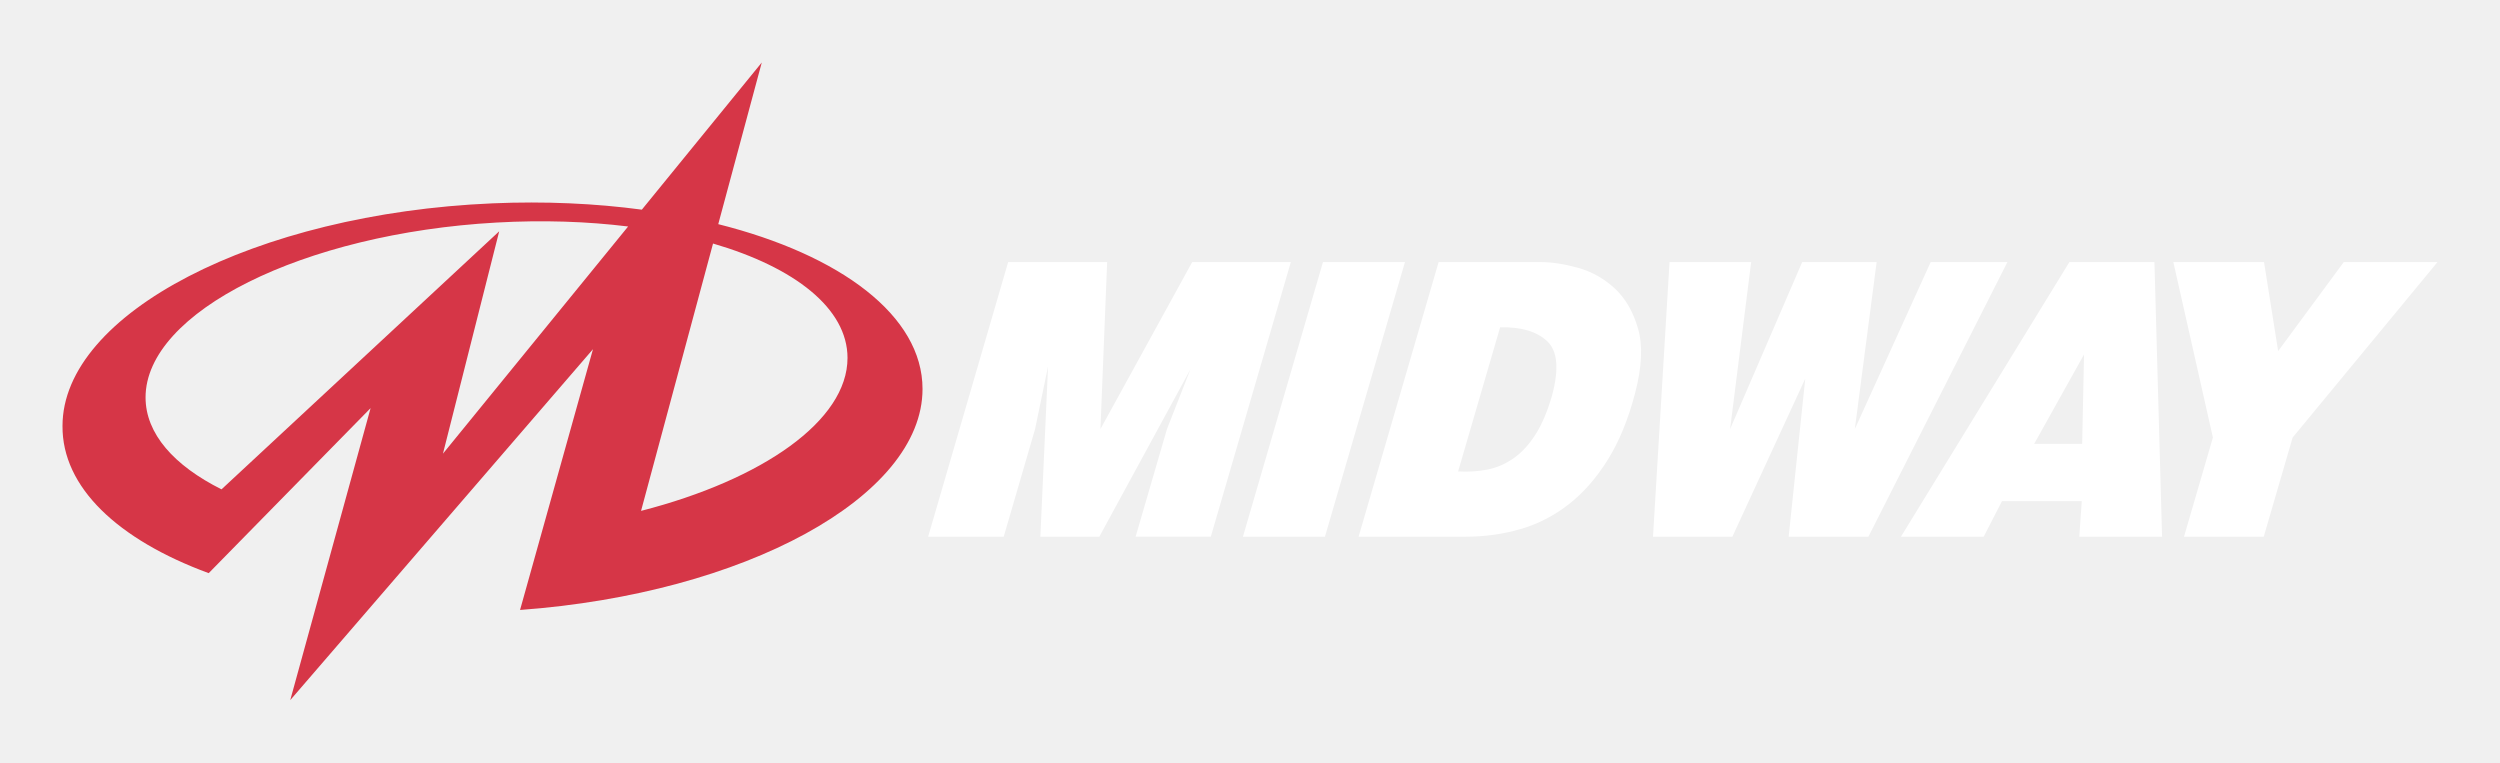
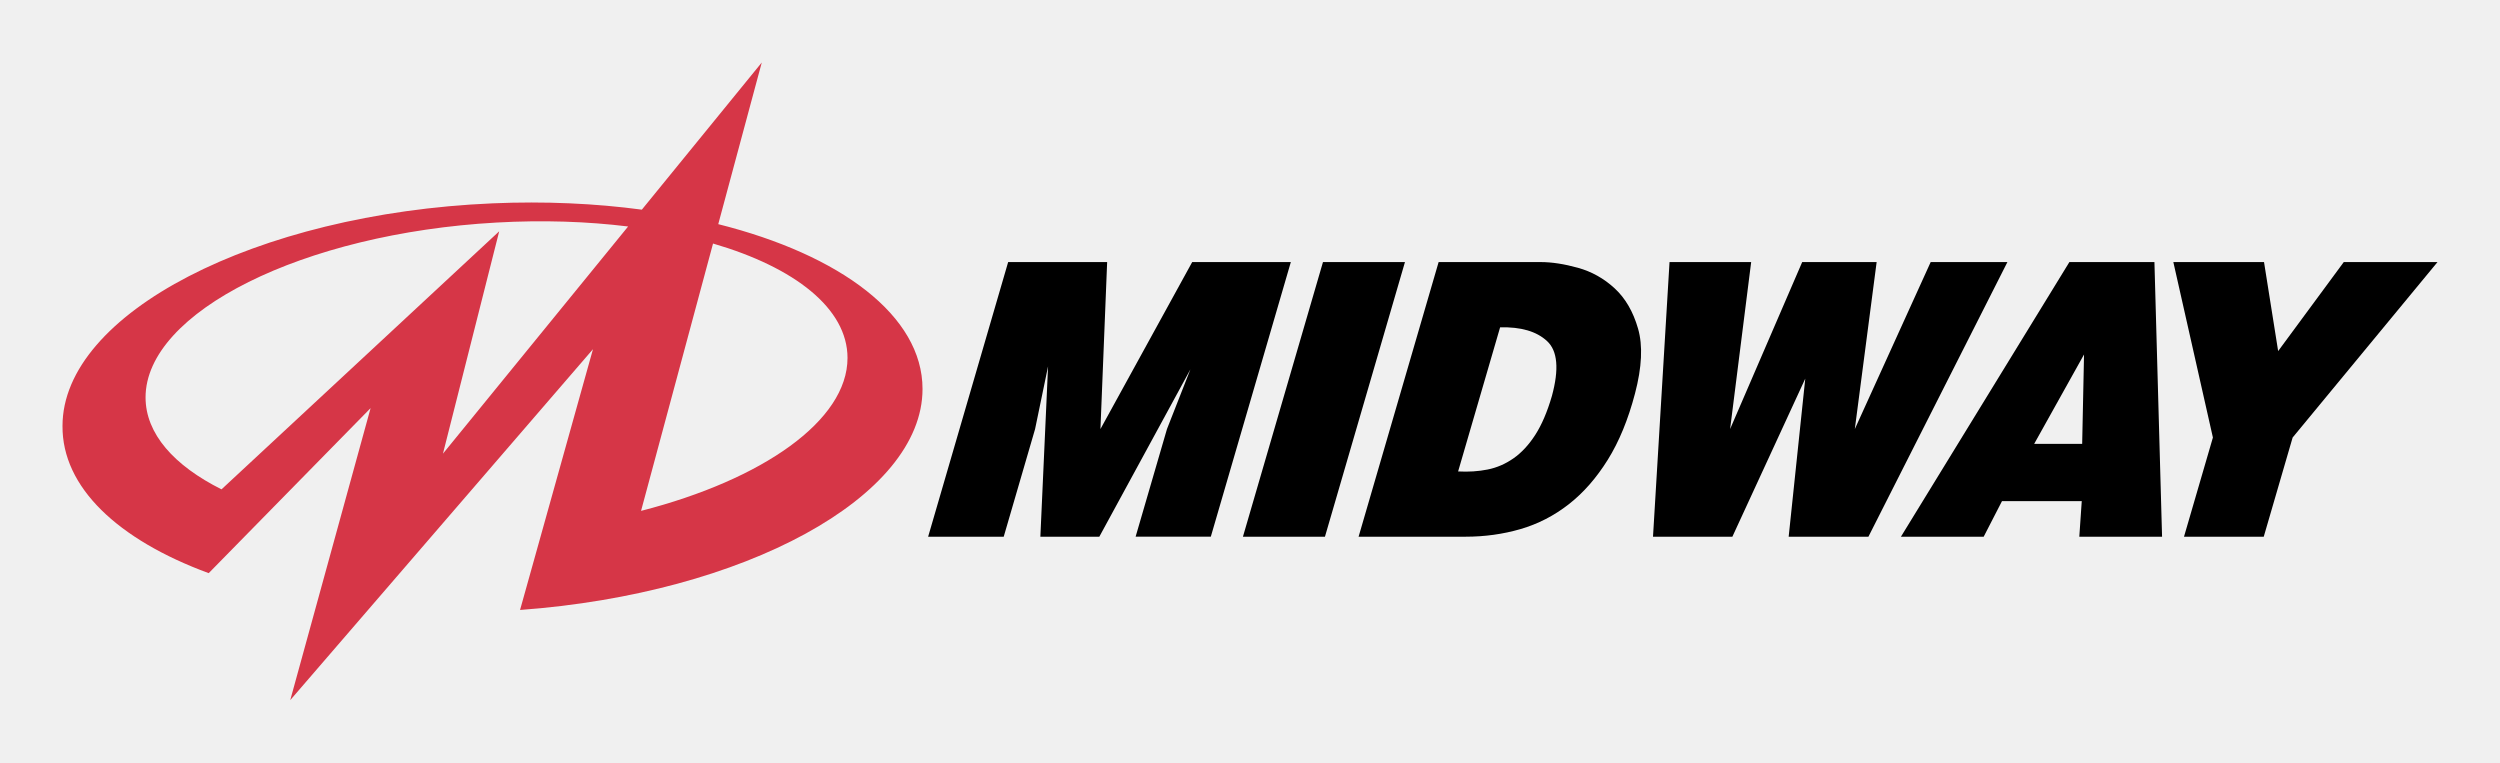
<svg xmlns="http://www.w3.org/2000/svg" version="1.1" width="400" height="122.024" id="svg28838" xml:space="preserve">
  <defs id="defs28842" />
  <g transform="matrix(1.25,0,0,-1.25,-0.6296015,203.0056)" id="g28846">
    <g transform="matrix(1.729746,0,0,1.729746,-6.205529,-53.11495)" id="g28885">
      <path d="M 50.359,107.836 36.657,91.025 40.82,107.481 20.27,88.385 c -3.515,1.761 -5.62,4.116 -5.62,6.802 0,6.322 11.667,12.136 25.972,12.941 3.44,0.193 6.727,0.08 9.737,-0.292 l 0,0 z m 0.957,-21.045 5.327,19.784 c 6.053,-1.765 9.951,-4.811 9.951,-8.466 0,-4.641 -6.282,-9.005 -15.278,-11.318 l 0,0 z M 25.356,72.785 31.303,94.396 19.322,82.183 c -6.749,2.486 -10.853,6.372 -10.818,10.893 0,8.319 14.294,15.719 31.821,16.473 3.882,0.167 7.606,-0.007 11.05,-0.467 l 8.874,10.888 -3.22,-11.961 c 9.06,-2.278 15.116,-6.782 15.116,-12.196 0,-7.994 -13.2,-15.139 -29.783,-16.354 l 5.397,19.298 -22.404,-25.972 0,0" id="path28852" style="fill:#d63647;fill-opacity:1;fill-rule:evenodd;stroke:none" />
-       <path d="m 85.809,105.203 -7.327,0 -5.922,-20.323 5.593,0 2.321,7.966 0.961,4.642 -0.57,-12.608 4.363,0 6.742,12.388 -1.736,-4.421 -2.321,-7.966 5.565,0 5.922,20.323 -7.299,0 -6.79,-12.357 0.496,12.357 0,0" id="path28854" style="fill:#ffffff;fill-opacity:1;fill-rule:evenodd;stroke:none" />
-       <path d="m 101.778,105.203 -5.923,-20.323 6.069,0 5.921,20.323 -6.068,0 0,0" id="path28856" style="fill:#ffffff;fill-opacity:1;fill-rule:evenodd;stroke:none" />
-       <path d="m 114.886,100.373 c 1.54,0.042 2.7,-0.298 3.477,-1.02 0.778,-0.722 0.896,-2.075 0.355,-4.061 -0.341,-1.171 -0.75,-2.128 -1.227,-2.87 -0.478,-0.742 -1.015,-1.323 -1.612,-1.74 -0.598,-0.418 -1.238,-0.695 -1.921,-0.831 -0.683,-0.136 -1.409,-0.183 -2.18,-0.141 l 3.108,10.664 0,0 z m -4.55,4.83 -5.923,-20.323 7.915,0 c 1.417,0 2.772,0.188 4.066,0.564 1.293,0.376 2.483,0.988 3.569,1.835 1.085,0.847 2.049,1.945 2.889,3.293 0.84,1.348 1.513,2.984 2.017,4.909 0.511,1.944 0.586,3.543 0.224,4.798 -0.361,1.255 -0.938,2.248 -1.732,2.98 -0.793,0.731 -1.7,1.239 -2.717,1.521 -1.018,0.282 -1.937,0.423 -2.757,0.423 l -7.551,0 0,0" id="path28858" style="fill:#ffffff;fill-opacity:1;fill-rule:evenodd;stroke:none" />
-       <path d="m 127.423,105.203 -1.223,-20.323 5.873,0 5.394,11.698 -1.228,-11.698 5.901,0 10.286,20.323 -5.678,0 -5.614,-12.357 1.615,12.357 -5.509,0 -5.335,-12.357 1.559,12.357 -6.041,0 0,0" id="path28860" style="fill:#ffffff;fill-opacity:1;fill-rule:evenodd;stroke:none" />
-       <path d="m 154.405,91.748 3.691,6.617 -0.138,-6.617 -3.553,0 0,0 z m 2.607,13.455 -12.466,-20.323 6.124,0 1.355,2.634 5.902,0 -0.181,-2.634 6.124,0 -0.565,20.323 -6.293,0 0,0" id="path28862" style="fill:#ffffff;fill-opacity:1;fill-rule:evenodd;stroke:none" />
-       <path d="m 164.704,105.203 2.928,-12.984 -2.139,-7.339 5.901,0 2.138,7.339 10.72,12.984 -6.936,0 -4.856,-6.587 -1.045,6.587 -6.711,0 0,0" id="path28864" style="fill:#ffffff;fill-opacity:1;fill-rule:evenodd;stroke:none" />
+       <path d="m 85.809,105.203 -7.327,0 -5.922,-20.323 5.593,0 2.321,7.966 0.961,4.642 -0.57,-12.608 4.363,0 6.742,12.388 -1.736,-4.421 -2.321,-7.966 5.565,0 5.922,20.323 -7.299,0 -6.79,-12.357 0.496,12.357 0,0" id="path28854" style="fill:black;fill-opacity:1;fill-rule:evenodd;stroke:none" />
+       <path d="m 101.778,105.203 -5.923,-20.323 6.069,0 5.921,20.323 -6.068,0 0,0" id="path28856" style="fill:black;fill-opacity:1;fill-rule:evenodd;stroke:none" />
+       <path d="m 114.886,100.373 c 1.54,0.042 2.7,-0.298 3.477,-1.02 0.778,-0.722 0.896,-2.075 0.355,-4.061 -0.341,-1.171 -0.75,-2.128 -1.227,-2.87 -0.478,-0.742 -1.015,-1.323 -1.612,-1.74 -0.598,-0.418 -1.238,-0.695 -1.921,-0.831 -0.683,-0.136 -1.409,-0.183 -2.18,-0.141 l 3.108,10.664 0,0 z m -4.55,4.83 -5.923,-20.323 7.915,0 c 1.417,0 2.772,0.188 4.066,0.564 1.293,0.376 2.483,0.988 3.569,1.835 1.085,0.847 2.049,1.945 2.889,3.293 0.84,1.348 1.513,2.984 2.017,4.909 0.511,1.944 0.586,3.543 0.224,4.798 -0.361,1.255 -0.938,2.248 -1.732,2.98 -0.793,0.731 -1.7,1.239 -2.717,1.521 -1.018,0.282 -1.937,0.423 -2.757,0.423 l -7.551,0 0,0" id="path28858" style="fill:black;fill-opacity:1;fill-rule:evenodd;stroke:none" />
+       <path d="m 127.423,105.203 -1.223,-20.323 5.873,0 5.394,11.698 -1.228,-11.698 5.901,0 10.286,20.323 -5.678,0 -5.614,-12.357 1.615,12.357 -5.509,0 -5.335,-12.357 1.559,12.357 -6.041,0 0,0" id="path28860" style="fill:black;fill-opacity:1;fill-rule:evenodd;stroke:none" />
+       <path d="m 154.405,91.748 3.691,6.617 -0.138,-6.617 -3.553,0 0,0 z m 2.607,13.455 -12.466,-20.323 6.124,0 1.355,2.634 5.902,0 -0.181,-2.634 6.124,0 -0.565,20.323 -6.293,0 0,0" id="path28862" style="fill:black;fill-opacity:1;fill-rule:evenodd;stroke:none" />
+       <path d="m 164.704,105.203 2.928,-12.984 -2.139,-7.339 5.901,0 2.138,7.339 10.72,12.984 -6.936,0 -4.856,-6.587 -1.045,6.587 -6.711,0 0,0" id="path28864" style="fill:black;fill-opacity:1;fill-rule:evenodd;stroke:none" />
    </g>
  </g>
</svg>
